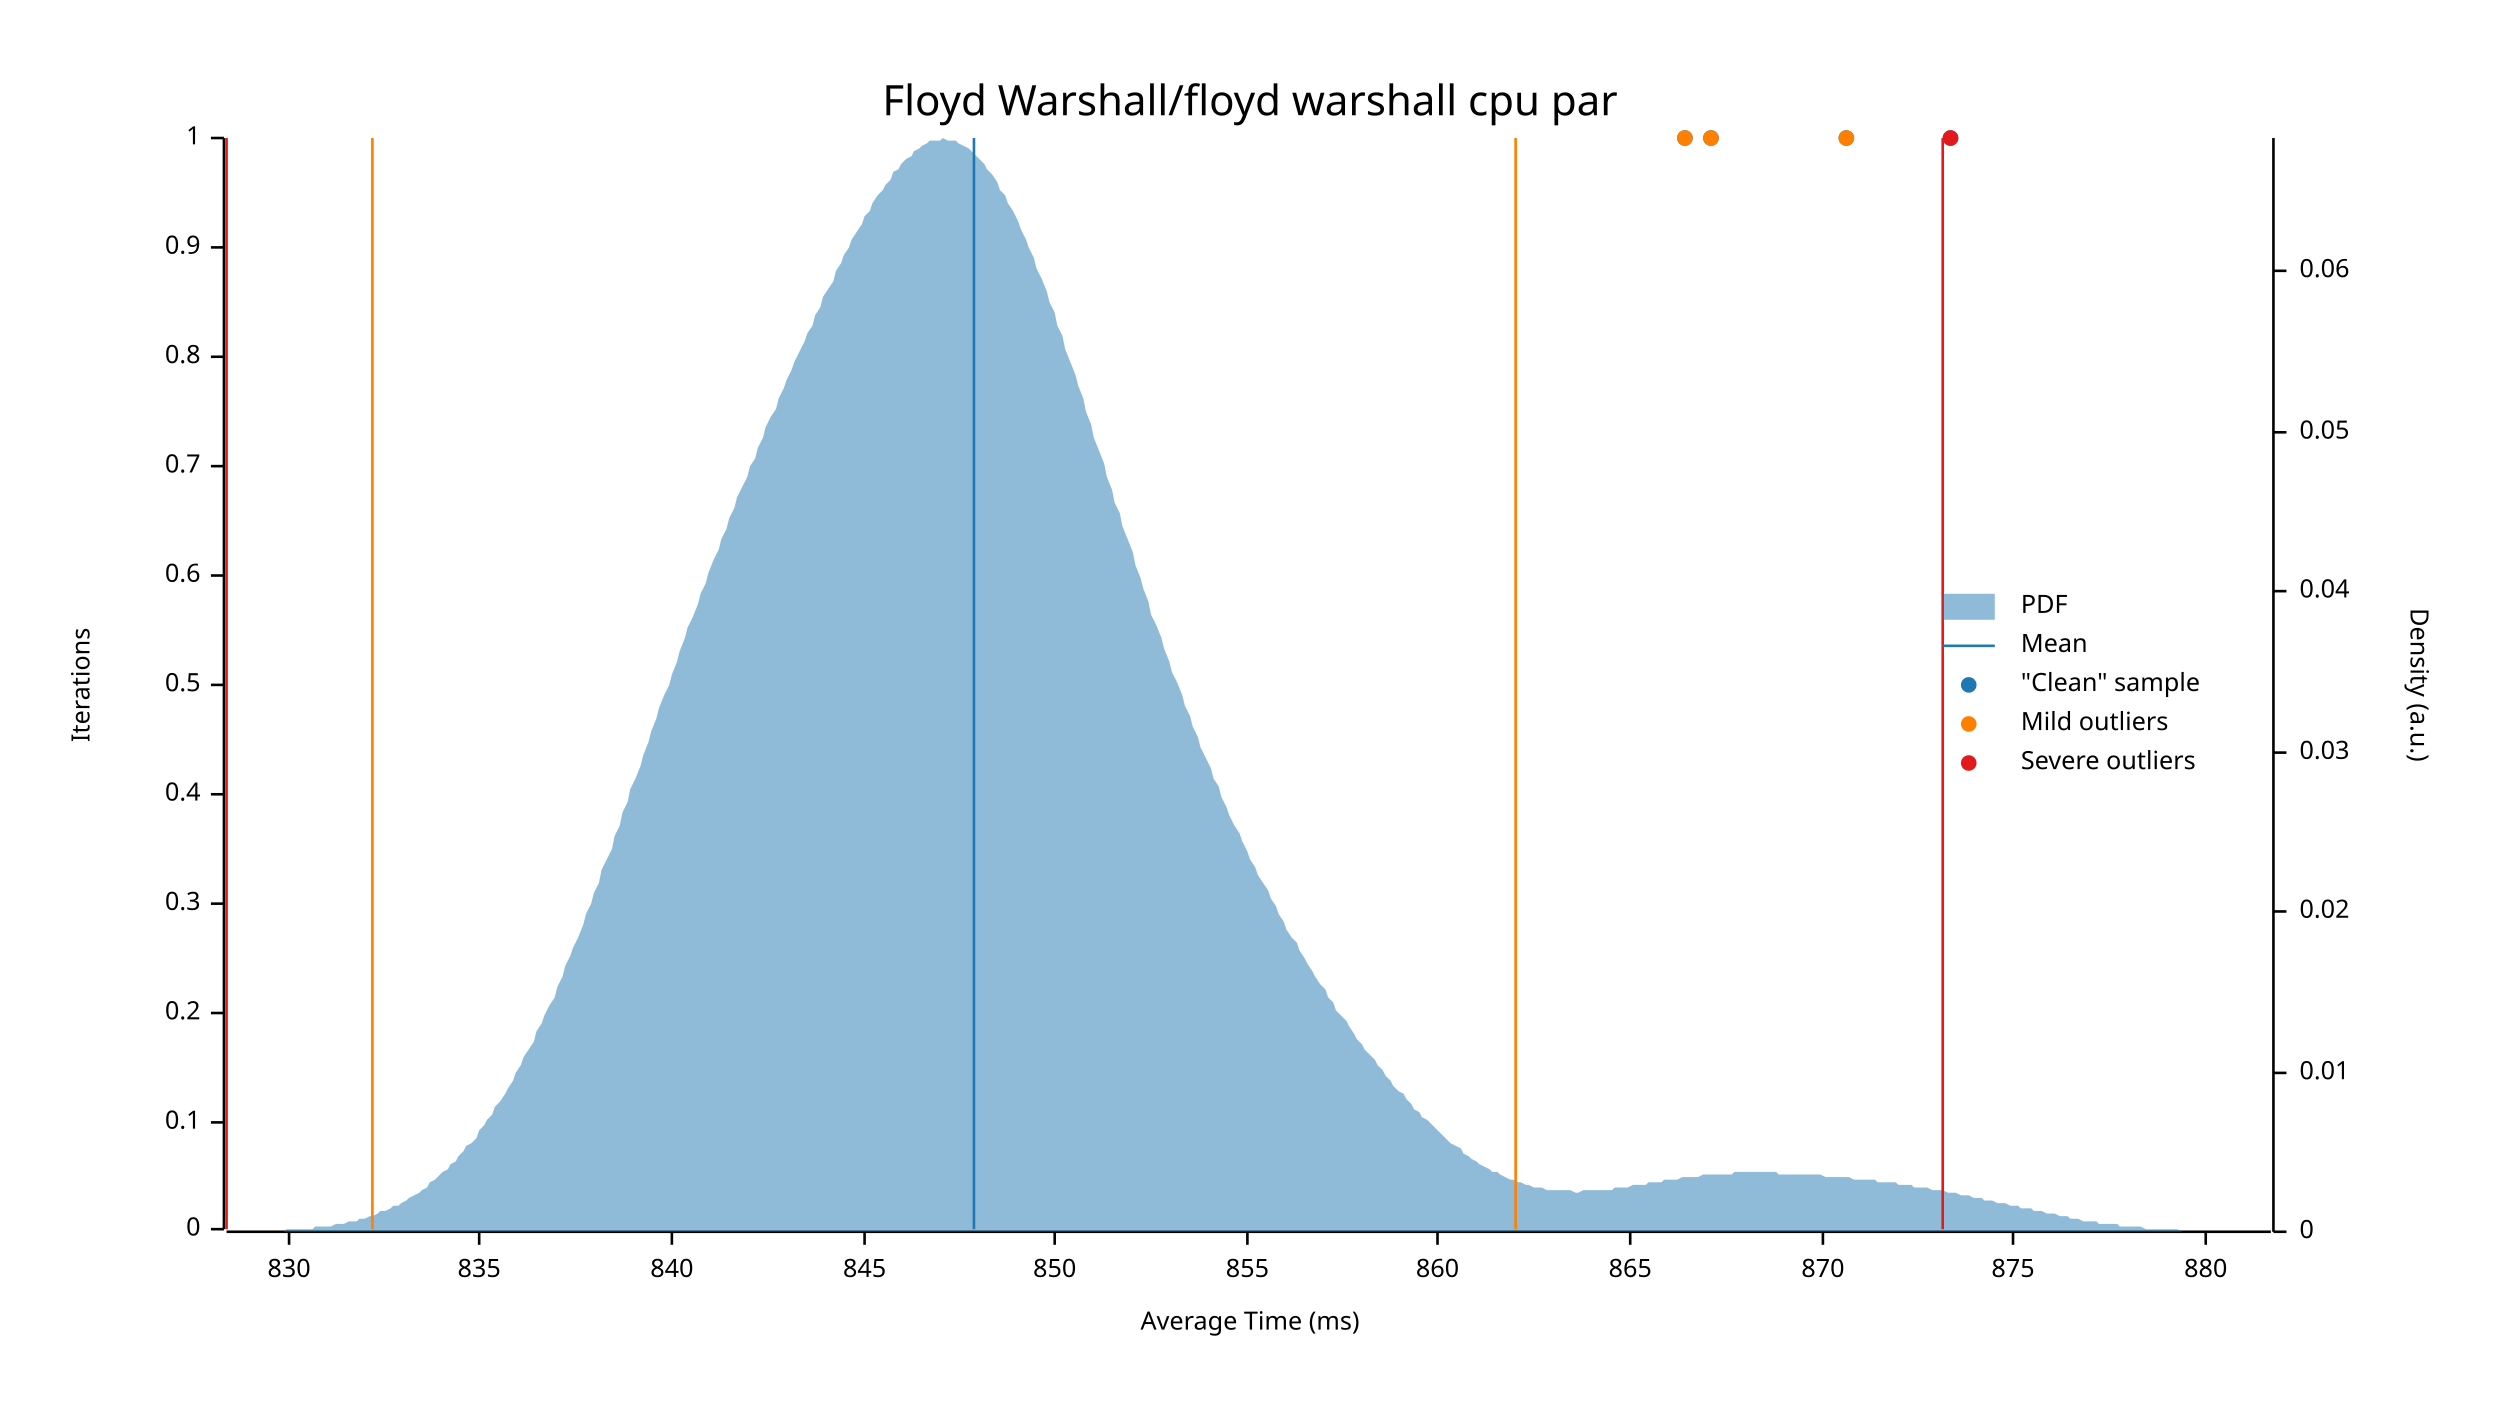
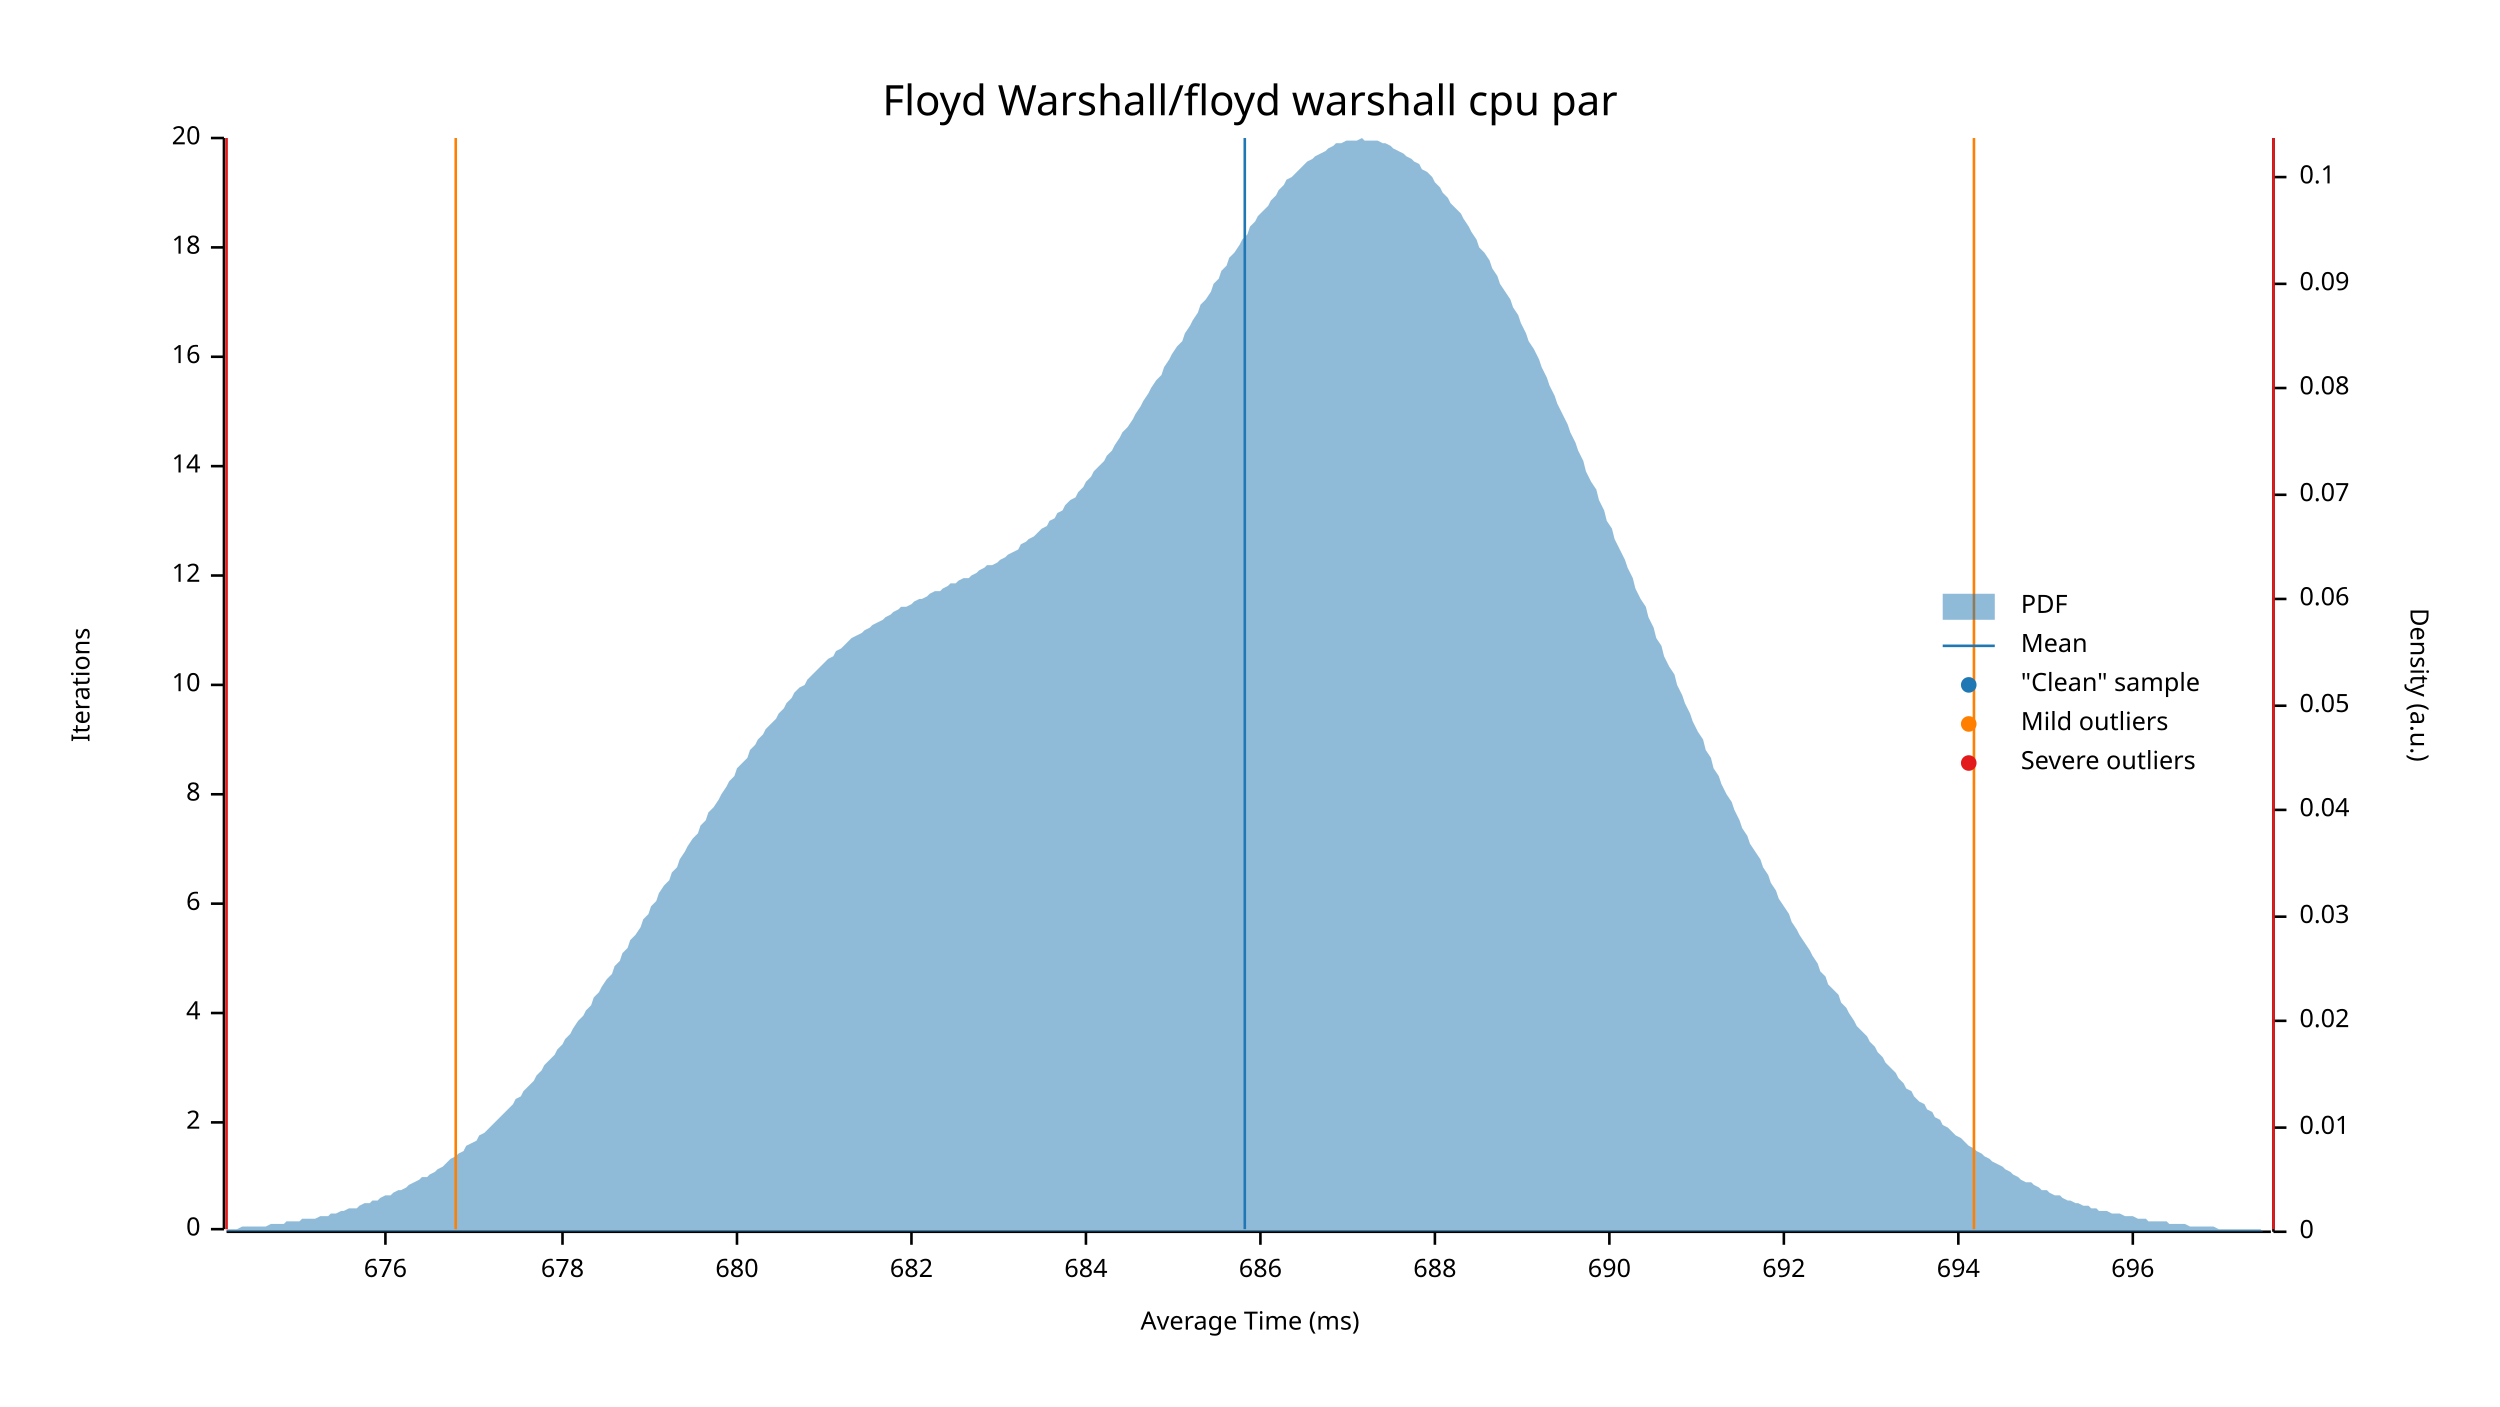
<svg xmlns="http://www.w3.org/2000/svg" width="960" height="540" viewBox="0 0 960 540">
  <text x="480" y="32" dy="0.76em" text-anchor="middle" font-family="sans-serif" font-size="16.129" opacity="1" fill="#000000">
Floyd Warshall/floyd warshall cpu par
</text>
  <text x="27" y="263" dy="0.76em" text-anchor="middle" font-family="sans-serif" font-size="9.677" opacity="1" fill="#000000" transform="rotate(270, 27, 263)">
Iterations
</text>
  <text x="480" y="513" dy="-0.5ex" text-anchor="middle" font-family="sans-serif" font-size="9.677" opacity="1" fill="#000000">
Average Time (ms)
</text>
  <polyline fill="none" opacity="1" stroke="#000000" stroke-width="1" points="86,53 86,472 " />
  <text x="77" y="472" dy="0.5ex" text-anchor="end" font-family="sans-serif" font-size="9.677" opacity="1" fill="#000000">
0
</text>
  <polyline fill="none" opacity="1" stroke="#000000" stroke-width="1" points="81,472 86,472 " />
  <text x="77" y="431" dy="0.5ex" text-anchor="end" font-family="sans-serif" font-size="9.677" opacity="1" fill="#000000">
- 0.1
+ 2
</text>
  <polyline fill="none" opacity="1" stroke="#000000" stroke-width="1" points="81,431 86,431 " />
  <text x="77" y="389" dy="0.5ex" text-anchor="end" font-family="sans-serif" font-size="9.677" opacity="1" fill="#000000">
- 0.2
+ 4
</text>
  <polyline fill="none" opacity="1" stroke="#000000" stroke-width="1" points="81,389 86,389 " />
  <text x="77" y="347" dy="0.5ex" text-anchor="end" font-family="sans-serif" font-size="9.677" opacity="1" fill="#000000">
- 0.3
+ 6
</text>
  <polyline fill="none" opacity="1" stroke="#000000" stroke-width="1" points="81,347 86,347 " />
  <text x="77" y="305" dy="0.5ex" text-anchor="end" font-family="sans-serif" font-size="9.677" opacity="1" fill="#000000">
- 0.4
+ 8
</text>
  <polyline fill="none" opacity="1" stroke="#000000" stroke-width="1" points="81,305 86,305 " />
  <text x="77" y="263" dy="0.5ex" text-anchor="end" font-family="sans-serif" font-size="9.677" opacity="1" fill="#000000">
- 0.5
+ 10
</text>
  <polyline fill="none" opacity="1" stroke="#000000" stroke-width="1" points="81,263 86,263 " />
  <text x="77" y="221" dy="0.5ex" text-anchor="end" font-family="sans-serif" font-size="9.677" opacity="1" fill="#000000">
- 0.6
+ 12
</text>
  <polyline fill="none" opacity="1" stroke="#000000" stroke-width="1" points="81,221 86,221 " />
  <text x="77" y="179" dy="0.5ex" text-anchor="end" font-family="sans-serif" font-size="9.677" opacity="1" fill="#000000">
- 0.7
+ 14
</text>
  <polyline fill="none" opacity="1" stroke="#000000" stroke-width="1" points="81,179 86,179 " />
  <text x="77" y="137" dy="0.5ex" text-anchor="end" font-family="sans-serif" font-size="9.677" opacity="1" fill="#000000">
- 0.8
+ 16
</text>
  <polyline fill="none" opacity="1" stroke="#000000" stroke-width="1" points="81,137 86,137 " />
  <text x="77" y="95" dy="0.5ex" text-anchor="end" font-family="sans-serif" font-size="9.677" opacity="1" fill="#000000">
- 0.9
+ 18
</text>
  <polyline fill="none" opacity="1" stroke="#000000" stroke-width="1" points="81,95 86,95 " />
  <text x="77" y="53" dy="0.5ex" text-anchor="end" font-family="sans-serif" font-size="9.677" opacity="1" fill="#000000">
- 1
+ 20
</text>
  <polyline fill="none" opacity="1" stroke="#000000" stroke-width="1" points="81,53 86,53 " />
  <polyline fill="none" opacity="1" stroke="#000000" stroke-width="1" points="87,473 872,473 " />
-   <text x="111" y="483" dy="0.76em" text-anchor="middle" font-family="sans-serif" font-size="9.677" opacity="1" fill="#000000">
- 830
+   <text x="148" y="483" dy="0.76em" text-anchor="middle" font-family="sans-serif" font-size="9.677" opacity="1" fill="#000000">
+ 676
</text>
-   <polyline fill="none" opacity="1" stroke="#000000" stroke-width="1" points="111,473 111,478 " />
-   <text x="184" y="483" dy="0.76em" text-anchor="middle" font-family="sans-serif" font-size="9.677" opacity="1" fill="#000000">
- 835
+   <polyline fill="none" opacity="1" stroke="#000000" stroke-width="1" points="148,473 148,478 " />
+   <text x="216" y="483" dy="0.76em" text-anchor="middle" font-family="sans-serif" font-size="9.677" opacity="1" fill="#000000">
+ 678
</text>
-   <polyline fill="none" opacity="1" stroke="#000000" stroke-width="1" points="184,473 184,478 " />
-   <text x="258" y="483" dy="0.76em" text-anchor="middle" font-family="sans-serif" font-size="9.677" opacity="1" fill="#000000">
- 840
+   <polyline fill="none" opacity="1" stroke="#000000" stroke-width="1" points="216,473 216,478 " />
+   <text x="283" y="483" dy="0.76em" text-anchor="middle" font-family="sans-serif" font-size="9.677" opacity="1" fill="#000000">
+ 680
</text>
-   <polyline fill="none" opacity="1" stroke="#000000" stroke-width="1" points="258,473 258,478 " />
-   <text x="332" y="483" dy="0.76em" text-anchor="middle" font-family="sans-serif" font-size="9.677" opacity="1" fill="#000000">
- 845
+   <polyline fill="none" opacity="1" stroke="#000000" stroke-width="1" points="283,473 283,478 " />
+   <text x="350" y="483" dy="0.76em" text-anchor="middle" font-family="sans-serif" font-size="9.677" opacity="1" fill="#000000">
+ 682
</text>
-   <polyline fill="none" opacity="1" stroke="#000000" stroke-width="1" points="332,473 332,478 " />
-   <text x="405" y="483" dy="0.76em" text-anchor="middle" font-family="sans-serif" font-size="9.677" opacity="1" fill="#000000">
- 850
+   <polyline fill="none" opacity="1" stroke="#000000" stroke-width="1" points="350,473 350,478 " />
+   <text x="417" y="483" dy="0.76em" text-anchor="middle" font-family="sans-serif" font-size="9.677" opacity="1" fill="#000000">
+ 684
</text>
-   <polyline fill="none" opacity="1" stroke="#000000" stroke-width="1" points="405,473 405,478 " />
-   <text x="479" y="483" dy="0.76em" text-anchor="middle" font-family="sans-serif" font-size="9.677" opacity="1" fill="#000000">
- 855
+   <polyline fill="none" opacity="1" stroke="#000000" stroke-width="1" points="417,473 417,478 " />
+   <text x="484" y="483" dy="0.76em" text-anchor="middle" font-family="sans-serif" font-size="9.677" opacity="1" fill="#000000">
+ 686
</text>
-   <polyline fill="none" opacity="1" stroke="#000000" stroke-width="1" points="479,473 479,478 " />
-   <text x="552" y="483" dy="0.76em" text-anchor="middle" font-family="sans-serif" font-size="9.677" opacity="1" fill="#000000">
- 860
+   <polyline fill="none" opacity="1" stroke="#000000" stroke-width="1" points="484,473 484,478 " />
+   <text x="551" y="483" dy="0.76em" text-anchor="middle" font-family="sans-serif" font-size="9.677" opacity="1" fill="#000000">
+ 688
</text>
-   <polyline fill="none" opacity="1" stroke="#000000" stroke-width="1" points="552,473 552,478 " />
-   <text x="626" y="483" dy="0.76em" text-anchor="middle" font-family="sans-serif" font-size="9.677" opacity="1" fill="#000000">
- 865
+   <polyline fill="none" opacity="1" stroke="#000000" stroke-width="1" points="551,473 551,478 " />
+   <text x="618" y="483" dy="0.76em" text-anchor="middle" font-family="sans-serif" font-size="9.677" opacity="1" fill="#000000">
+ 690
</text>
-   <polyline fill="none" opacity="1" stroke="#000000" stroke-width="1" points="626,473 626,478 " />
-   <text x="700" y="483" dy="0.76em" text-anchor="middle" font-family="sans-serif" font-size="9.677" opacity="1" fill="#000000">
- 870
+   <polyline fill="none" opacity="1" stroke="#000000" stroke-width="1" points="618,473 618,478 " />
+   <text x="685" y="483" dy="0.76em" text-anchor="middle" font-family="sans-serif" font-size="9.677" opacity="1" fill="#000000">
+ 692
</text>
-   <polyline fill="none" opacity="1" stroke="#000000" stroke-width="1" points="700,473 700,478 " />
-   <text x="773" y="483" dy="0.76em" text-anchor="middle" font-family="sans-serif" font-size="9.677" opacity="1" fill="#000000">
- 875
+   <polyline fill="none" opacity="1" stroke="#000000" stroke-width="1" points="685,473 685,478 " />
+   <text x="752" y="483" dy="0.76em" text-anchor="middle" font-family="sans-serif" font-size="9.677" opacity="1" fill="#000000">
+ 694
</text>
-   <polyline fill="none" opacity="1" stroke="#000000" stroke-width="1" points="773,473 773,478 " />
-   <text x="847" y="483" dy="0.76em" text-anchor="middle" font-family="sans-serif" font-size="9.677" opacity="1" fill="#000000">
- 880
+   <polyline fill="none" opacity="1" stroke="#000000" stroke-width="1" points="752,473 752,478 " />
+   <text x="819" y="483" dy="0.76em" text-anchor="middle" font-family="sans-serif" font-size="9.677" opacity="1" fill="#000000">
+ 696
</text>
-   <polyline fill="none" opacity="1" stroke="#000000" stroke-width="1" points="847,473 847,478 " />
+   <polyline fill="none" opacity="1" stroke="#000000" stroke-width="1" points="819,473 819,478 " />
  <text x="933" y="263" dy="0.76em" text-anchor="middle" font-family="sans-serif" font-size="9.677" opacity="1" fill="#000000" transform="rotate(90, 933, 263)">
Density (a.u.)
</text>
  <polyline fill="none" opacity="1" stroke="#000000" stroke-width="1" points="873,53 873,473 " />
  <text x="883" y="473" dy="0.5ex" text-anchor="start" font-family="sans-serif" font-size="9.677" opacity="1" fill="#000000">
0
</text>
  <polyline fill="none" opacity="1" stroke="#000000" stroke-width="1" points="873,473 878,473 " />
-   <text x="883" y="412" dy="0.5ex" text-anchor="start" font-family="sans-serif" font-size="9.677" opacity="1" fill="#000000">
+   <text x="883" y="433" dy="0.5ex" text-anchor="start" font-family="sans-serif" font-size="9.677" opacity="1" fill="#000000">
0.01
</text>
-   <polyline fill="none" opacity="1" stroke="#000000" stroke-width="1" points="873,412 878,412 " />
-   <text x="883" y="350" dy="0.5ex" text-anchor="start" font-family="sans-serif" font-size="9.677" opacity="1" fill="#000000">
+   <polyline fill="none" opacity="1" stroke="#000000" stroke-width="1" points="873,433 878,433 " />
+   <text x="883" y="392" dy="0.5ex" text-anchor="start" font-family="sans-serif" font-size="9.677" opacity="1" fill="#000000">
0.02
</text>
-   <polyline fill="none" opacity="1" stroke="#000000" stroke-width="1" points="873,350 878,350 " />
-   <text x="883" y="289" dy="0.5ex" text-anchor="start" font-family="sans-serif" font-size="9.677" opacity="1" fill="#000000">
+   <polyline fill="none" opacity="1" stroke="#000000" stroke-width="1" points="873,392 878,392 " />
+   <text x="883" y="352" dy="0.5ex" text-anchor="start" font-family="sans-serif" font-size="9.677" opacity="1" fill="#000000">
0.03
</text>
-   <polyline fill="none" opacity="1" stroke="#000000" stroke-width="1" points="873,289 878,289 " />
-   <text x="883" y="227" dy="0.5ex" text-anchor="start" font-family="sans-serif" font-size="9.677" opacity="1" fill="#000000">
+   <polyline fill="none" opacity="1" stroke="#000000" stroke-width="1" points="873,352 878,352 " />
+   <text x="883" y="311" dy="0.5ex" text-anchor="start" font-family="sans-serif" font-size="9.677" opacity="1" fill="#000000">
0.04
</text>
-   <polyline fill="none" opacity="1" stroke="#000000" stroke-width="1" points="873,227 878,227 " />
-   <text x="883" y="166" dy="0.5ex" text-anchor="start" font-family="sans-serif" font-size="9.677" opacity="1" fill="#000000">
+   <polyline fill="none" opacity="1" stroke="#000000" stroke-width="1" points="873,311 878,311 " />
+   <text x="883" y="271" dy="0.5ex" text-anchor="start" font-family="sans-serif" font-size="9.677" opacity="1" fill="#000000">
0.05
</text>
-   <polyline fill="none" opacity="1" stroke="#000000" stroke-width="1" points="873,166 878,166 " />
-   <text x="883" y="104" dy="0.5ex" text-anchor="start" font-family="sans-serif" font-size="9.677" opacity="1" fill="#000000">
+   <polyline fill="none" opacity="1" stroke="#000000" stroke-width="1" points="873,271 878,271 " />
+   <text x="883" y="230" dy="0.5ex" text-anchor="start" font-family="sans-serif" font-size="9.677" opacity="1" fill="#000000">
0.06
</text>
-   <polyline fill="none" opacity="1" stroke="#000000" stroke-width="1" points="873,104 878,104 " />
-   <polygon opacity="0.5" fill="#1F78B4" points="87,473 88,473 90,473 91,473 93,473 94,473 96,473 98,473 99,473 101,473 102,473 104,473 105,473 107,473 109,473 110,472 112,472 113,472 115,472 116,472 118,472 120,472 121,471 123,471 124,471 126,471 127,471 129,470 131,470 132,470 134,469 135,469 137,469 138,468 140,468 142,467 143,467 145,466 146,465 148,465 150,464 151,463 153,463 154,462 156,461 157,460 159,459 161,458 162,457 164,456 165,454 167,453 168,452 170,450 172,449 173,447 175,446 176,444 178,442 179,440 181,439 183,437 184,434 186,432 187,430 189,428 190,425 192,423 194,420 195,418 197,415 198,412 200,409 201,406 203,403 205,400 206,396 208,393 209,390 211,386 213,383 214,379 216,375 217,371 219,367 220,364 222,360 224,355 225,351 227,347 228,343 230,339 231,334 233,330 235,326 236,321 238,317 239,312 241,308 242,303 244,299 246,294 247,290 249,285 250,281 252,276 253,272 255,267 257,263 258,259 260,254 261,250 263,245 264,241 266,237 268,232 269,228 271,224 272,220 274,215 276,211 277,207 279,203 280,199 282,195 283,191 285,187 287,183 288,179 290,176 291,172 293,168 294,164 296,160 298,157 299,153 301,149 302,146 304,142 305,139 307,135 309,131 310,128 312,125 313,121 315,118 316,114 318,111 320,108 321,104 323,101 324,98 326,95 327,92 329,89 331,86 332,83 334,81 335,78 337,75 339,73 340,71 342,69 343,66 345,65 346,63 348,61 350,60 351,58 353,57 354,56 356,55 357,54 359,54 361,54 362,53 364,54 365,54 367,54 368,55 370,56 372,57 373,58 375,60 376,61 378,63 379,65 381,67 383,70 384,73 386,75 387,78 389,81 391,85 392,88 394,92 395,95 397,99 398,103 400,107 402,112 403,116 405,120 406,125 408,129 409,134 411,139 413,144 414,148 416,153 417,158 419,163 420,168 422,173 424,178 425,183 427,188 428,193 430,197 431,202 433,207 435,212 436,217 438,222 439,226 441,231 442,236 444,240 446,245 447,249 449,254 450,258 452,262 454,267 455,271 457,275 458,279 460,283 461,287 463,291 465,295 466,299 468,302 469,306 471,310 472,313 474,317 476,320 477,323 479,327 480,330 482,333 483,336 485,339 487,342 488,345 490,348 491,351 493,354 494,357 496,360 498,362 499,365 501,368 502,370 504,373 505,375 507,378 509,380 510,383 512,385 513,388 515,390 517,392 518,394 520,397 521,399 523,401 524,403 526,405 528,407 529,409 531,411 532,413 534,415 535,417 537,419 539,420 540,422 542,424 543,426 545,427 546,429 548,430 550,432 551,433 553,435 554,436 556,438 557,439 559,440 561,441 562,443 564,444 565,445 567,446 568,447 570,448 572,449 573,450 575,450 576,451 578,452 580,453 581,453 583,454 584,454 586,455 587,455 589,456 591,456 592,456 594,457 595,457 597,457 598,457 600,457 602,457 603,457 605,458 606,458 608,457 609,457 611,457 613,457 614,457 616,457 617,457 619,457 620,456 622,456 624,456 625,456 627,455 628,455 630,455 632,455 633,454 635,454 636,454 638,454 639,453 641,453 643,453 644,453 646,452 647,452 649,452 650,452 652,452 654,451 655,451 657,451 658,451 660,451 661,451 663,451 665,451 666,450 668,450 669,450 671,450 672,450 674,450 676,450 677,450 679,450 680,450 682,450 683,451 685,451 687,451 688,451 690,451 691,451 693,451 695,451 696,451 698,451 699,451 701,452 702,452 704,452 706,452 707,452 709,452 710,452 712,453 713,453 715,453 717,453 718,453 720,453 721,454 723,454 724,454 726,454 728,454 729,455 731,455 732,455 734,455 735,456 737,456 739,456 740,456 742,457 743,457 745,457 746,457 748,458 750,458 751,458 753,459 754,459 756,459 758,460 759,460 761,460 762,461 764,461 765,461 767,462 769,462 770,462 772,463 773,463 775,463 776,464 778,464 780,464 781,465 783,465 784,465 786,466 787,466 789,466 791,467 792,467 794,467 795,468 797,468 798,468 800,469 802,469 803,469 805,469 806,470 808,470 809,470 811,470 813,470 814,471 816,471 817,471 819,471 821,471 822,471 824,472 825,472 827,472 828,472 830,472 832,472 833,472 835,472 836,472 838,473 839,473 841,473 843,473 844,473 846,473 847,473 849,473 850,473 852,473 854,473 855,473 857,473 858,473 860,473 861,473 863,473 865,473 866,473 868,473 869,473 871,473 873,473 873,473 87,473 " />
-   <polyline fill="none" opacity="1" stroke="#1F78B4" stroke-width="1" points="374,472 374,53 " />
-   <polyline fill="none" opacity="1" stroke="#FF7F00" stroke-width="1" points="143,472 143,53 " />
-   <polyline fill="none" opacity="1" stroke="#FF7F00" stroke-width="1" points="582,472 582,53 " />
+   <polyline fill="none" opacity="1" stroke="#000000" stroke-width="1" points="873,230 878,230 " />
+   <text x="883" y="190" dy="0.5ex" text-anchor="start" font-family="sans-serif" font-size="9.677" opacity="1" fill="#000000">
+ 0.07
+ </text>
+   <polyline fill="none" opacity="1" stroke="#000000" stroke-width="1" points="873,190 878,190 " />
+   <text x="883" y="149" dy="0.5ex" text-anchor="start" font-family="sans-serif" font-size="9.677" opacity="1" fill="#000000">
+ 0.08
+ </text>
+   <polyline fill="none" opacity="1" stroke="#000000" stroke-width="1" points="873,149 878,149 " />
+   <text x="883" y="109" dy="0.5ex" text-anchor="start" font-family="sans-serif" font-size="9.677" opacity="1" fill="#000000">
+ 0.09
+ </text>
+   <polyline fill="none" opacity="1" stroke="#000000" stroke-width="1" points="873,109 878,109 " />
+   <text x="883" y="68" dy="0.5ex" text-anchor="start" font-family="sans-serif" font-size="9.677" opacity="1" fill="#000000">
+ 0.1
+ </text>
+   <polyline fill="none" opacity="1" stroke="#000000" stroke-width="1" points="873,68 878,68 " />
+   <polygon opacity="0.5" fill="#1F78B4" points="87,472 88,472 90,472 91,472 93,471 94,471 96,471 98,471 99,471 101,471 102,471 104,470 105,470 107,470 109,470 110,469 112,469 113,469 115,469 116,468 118,468 120,468 121,468 123,467 124,467 126,467 127,466 129,466 131,465 132,465 134,464 135,464 137,464 138,463 140,462 142,462 143,461 145,461 146,460 148,459 150,459 151,458 153,457 154,457 156,456 157,455 159,454 161,453 162,452 164,452 165,451 167,450 168,449 170,448 172,446 173,445 175,444 176,443 178,442 179,440 181,439 183,438 184,436 186,435 187,434 189,432 190,431 192,429 194,427 195,426 197,424 198,422 200,421 201,419 203,417 205,415 206,413 208,411 209,409 211,407 213,405 214,403 216,401 217,399 219,397 220,395 222,392 224,390 225,388 227,386 228,383 230,381 231,379 233,376 235,374 236,371 238,369 239,366 241,364 242,361 244,359 246,356 247,353 249,351 250,348 252,346 253,343 255,340 257,338 258,335 260,333 261,330 263,327 264,325 266,322 268,320 269,317 271,315 272,312 274,310 276,307 277,305 279,302 280,300 282,298 283,295 285,293 287,291 288,288 290,286 291,284 293,282 294,280 296,278 298,276 299,274 301,272 302,270 304,268 305,266 307,264 309,263 310,261 312,259 313,258 315,256 316,255 318,253 320,252 321,250 323,249 324,248 326,246 327,245 329,244 331,243 332,242 334,241 335,240 337,239 339,238 340,237 342,236 343,235 345,234 346,233 348,233 350,232 351,231 353,230 354,230 356,229 357,228 359,227 361,227 362,226 364,225 365,224 367,224 368,223 370,222 372,222 373,221 375,220 376,219 378,218 379,217 381,217 383,216 384,215 386,214 387,213 389,212 391,211 392,209 394,208 395,207 397,206 398,205 400,203 402,202 403,200 405,199 406,197 408,196 409,194 411,192 413,191 414,189 416,187 417,185 419,183 420,181 422,179 424,177 425,175 427,173 428,171 430,168 431,166 433,164 435,161 436,159 438,156 439,154 441,151 442,149 444,146 446,144 447,141 449,138 450,136 452,133 454,131 455,128 457,125 458,123 460,120 461,117 463,115 465,112 466,109 468,107 469,104 471,102 472,99 474,97 476,94 477,92 479,90 480,87 482,85 483,83 485,81 487,79 488,77 490,75 491,73 493,71 494,69 496,68 498,66 499,65 501,63 502,62 504,61 505,60 507,59 509,58 510,57 512,56 513,55 515,55 517,54 518,54 520,54 521,54 523,53 524,54 526,54 528,54 529,54 531,55 532,55 534,56 535,57 537,58 539,59 540,60 542,61 543,62 545,63 546,65 548,66 550,68 551,70 553,72 554,74 556,76 557,78 559,80 561,82 562,84 564,87 565,89 567,92 568,95 570,97 572,100 573,103 575,106 576,109 578,112 580,115 581,118 583,121 584,124 586,128 587,131 589,134 591,138 592,141 594,145 595,148 597,152 598,155 600,159 602,163 603,166 605,170 606,173 608,177 609,181 611,185 613,188 614,192 616,196 617,200 619,203 620,207 622,211 624,215 625,218 627,222 628,226 630,230 632,233 633,237 635,241 636,245 638,248 639,252 641,256 643,259 644,263 646,267 647,270 649,274 650,277 652,281 654,284 655,288 657,291 658,295 660,298 661,301 663,305 665,308 666,311 668,315 669,318 671,321 672,324 674,327 676,330 677,333 679,336 680,339 682,342 683,345 685,348 687,351 688,354 690,357 691,359 693,362 695,365 696,367 698,370 699,373 701,375 702,378 704,380 706,382 707,385 709,387 710,389 712,392 713,394 715,396 717,398 718,400 720,402 721,404 723,406 724,408 726,410 728,412 729,414 731,416 732,418 734,419 735,421 737,423 739,424 740,426 742,427 743,429 745,430 746,432 748,433 750,435 751,436 753,437 754,438 756,440 758,441 759,442 761,443 762,444 764,445 765,446 767,447 769,448 770,449 772,450 773,451 775,452 776,453 778,454 780,454 781,455 783,456 784,457 786,457 787,458 789,459 791,459 792,460 794,461 795,461 797,462 798,462 800,463 802,463 803,464 805,464 806,465 808,465 809,465 811,466 813,466 814,466 816,467 817,467 819,467 821,468 822,468 824,468 825,469 827,469 828,469 830,469 832,469 833,470 835,470 836,470 838,470 839,470 841,471 843,471 844,471 846,471 847,471 849,471 850,471 852,472 854,472 855,472 857,472 858,472 860,472 861,472 863,472 865,472 866,472 868,472 869,473 871,473 873,473 873,473 87,473 " />
+   <polyline fill="none" opacity="1" stroke="#1F78B4" stroke-width="1" points="478,472 478,53 " />
+   <polyline fill="none" opacity="1" stroke="#FF7F00" stroke-width="1" points="175,472 175,53 " />
+   <polyline fill="none" opacity="1" stroke="#FF7F00" stroke-width="1" points="758,472 758,53 " />
  <polyline fill="none" opacity="1" stroke="#E31A1C" stroke-width="1" points="87,472 87,53 " />
-   <polyline fill="none" opacity="1" stroke="#E31A1C" stroke-width="1" points="746,472 746,53 " />
-   <circle cx="647" cy="53" r="3" opacity="1" fill="#1F78B4" stroke="none" stroke-width="1" />
-   <circle cx="749" cy="53" r="3" opacity="1" fill="#1F78B4" stroke="none" stroke-width="1" />
-   <circle cx="657" cy="53" r="3" opacity="1" fill="#1F78B4" stroke="none" stroke-width="1" />
-   <circle cx="709" cy="53" r="3" opacity="1" fill="#1F78B4" stroke="none" stroke-width="1" />
-   <circle cx="647" cy="53" r="3" opacity="1" fill="#FF7F00" stroke="none" stroke-width="1" />
-   <circle cx="657" cy="53" r="3" opacity="1" fill="#FF7F00" stroke="none" stroke-width="1" />
-   <circle cx="709" cy="53" r="3" opacity="1" fill="#FF7F00" stroke="none" stroke-width="1" />
-   <circle cx="749" cy="53" r="3" opacity="1" fill="#E31A1C" stroke="none" stroke-width="1" />
+   <polyline fill="none" opacity="1" stroke="#E31A1C" stroke-width="1" points="873,472 873,53 " />
  <text x="776" y="228" dy="0.76em" text-anchor="start" font-family="sans-serif" font-size="9.677" opacity="1" fill="#000000">
PDF
</text>
  <text x="776" y="243" dy="0.76em" text-anchor="start" font-family="sans-serif" font-size="9.677" opacity="1" fill="#000000">
Mean
</text>
  <text x="776" y="258" dy="0.76em" text-anchor="start" font-family="sans-serif" font-size="9.677" opacity="1" fill="#000000">
"Clean" sample
</text>
  <text x="776" y="273" dy="0.76em" text-anchor="start" font-family="sans-serif" font-size="9.677" opacity="1" fill="#000000">
Mild outliers
</text>
  <text x="776" y="288" dy="0.76em" text-anchor="start" font-family="sans-serif" font-size="9.677" opacity="1" fill="#000000">
Severe outliers
</text>
  <rect x="746" y="228" width="20" height="10" opacity="0.5" fill="#1F78B4" stroke="none" />
  <polyline fill="none" opacity="1" stroke="#1F78B4" stroke-width="1" points="746,248 766,248 " />
  <circle cx="756" cy="263" r="3" opacity="1" fill="#1F78B4" stroke="none" stroke-width="1" />
  <circle cx="756" cy="278" r="3" opacity="1" fill="#FF7F00" stroke="none" stroke-width="1" />
  <circle cx="756" cy="293" r="3" opacity="1" fill="#E31A1C" stroke="none" stroke-width="1" />
</svg>
